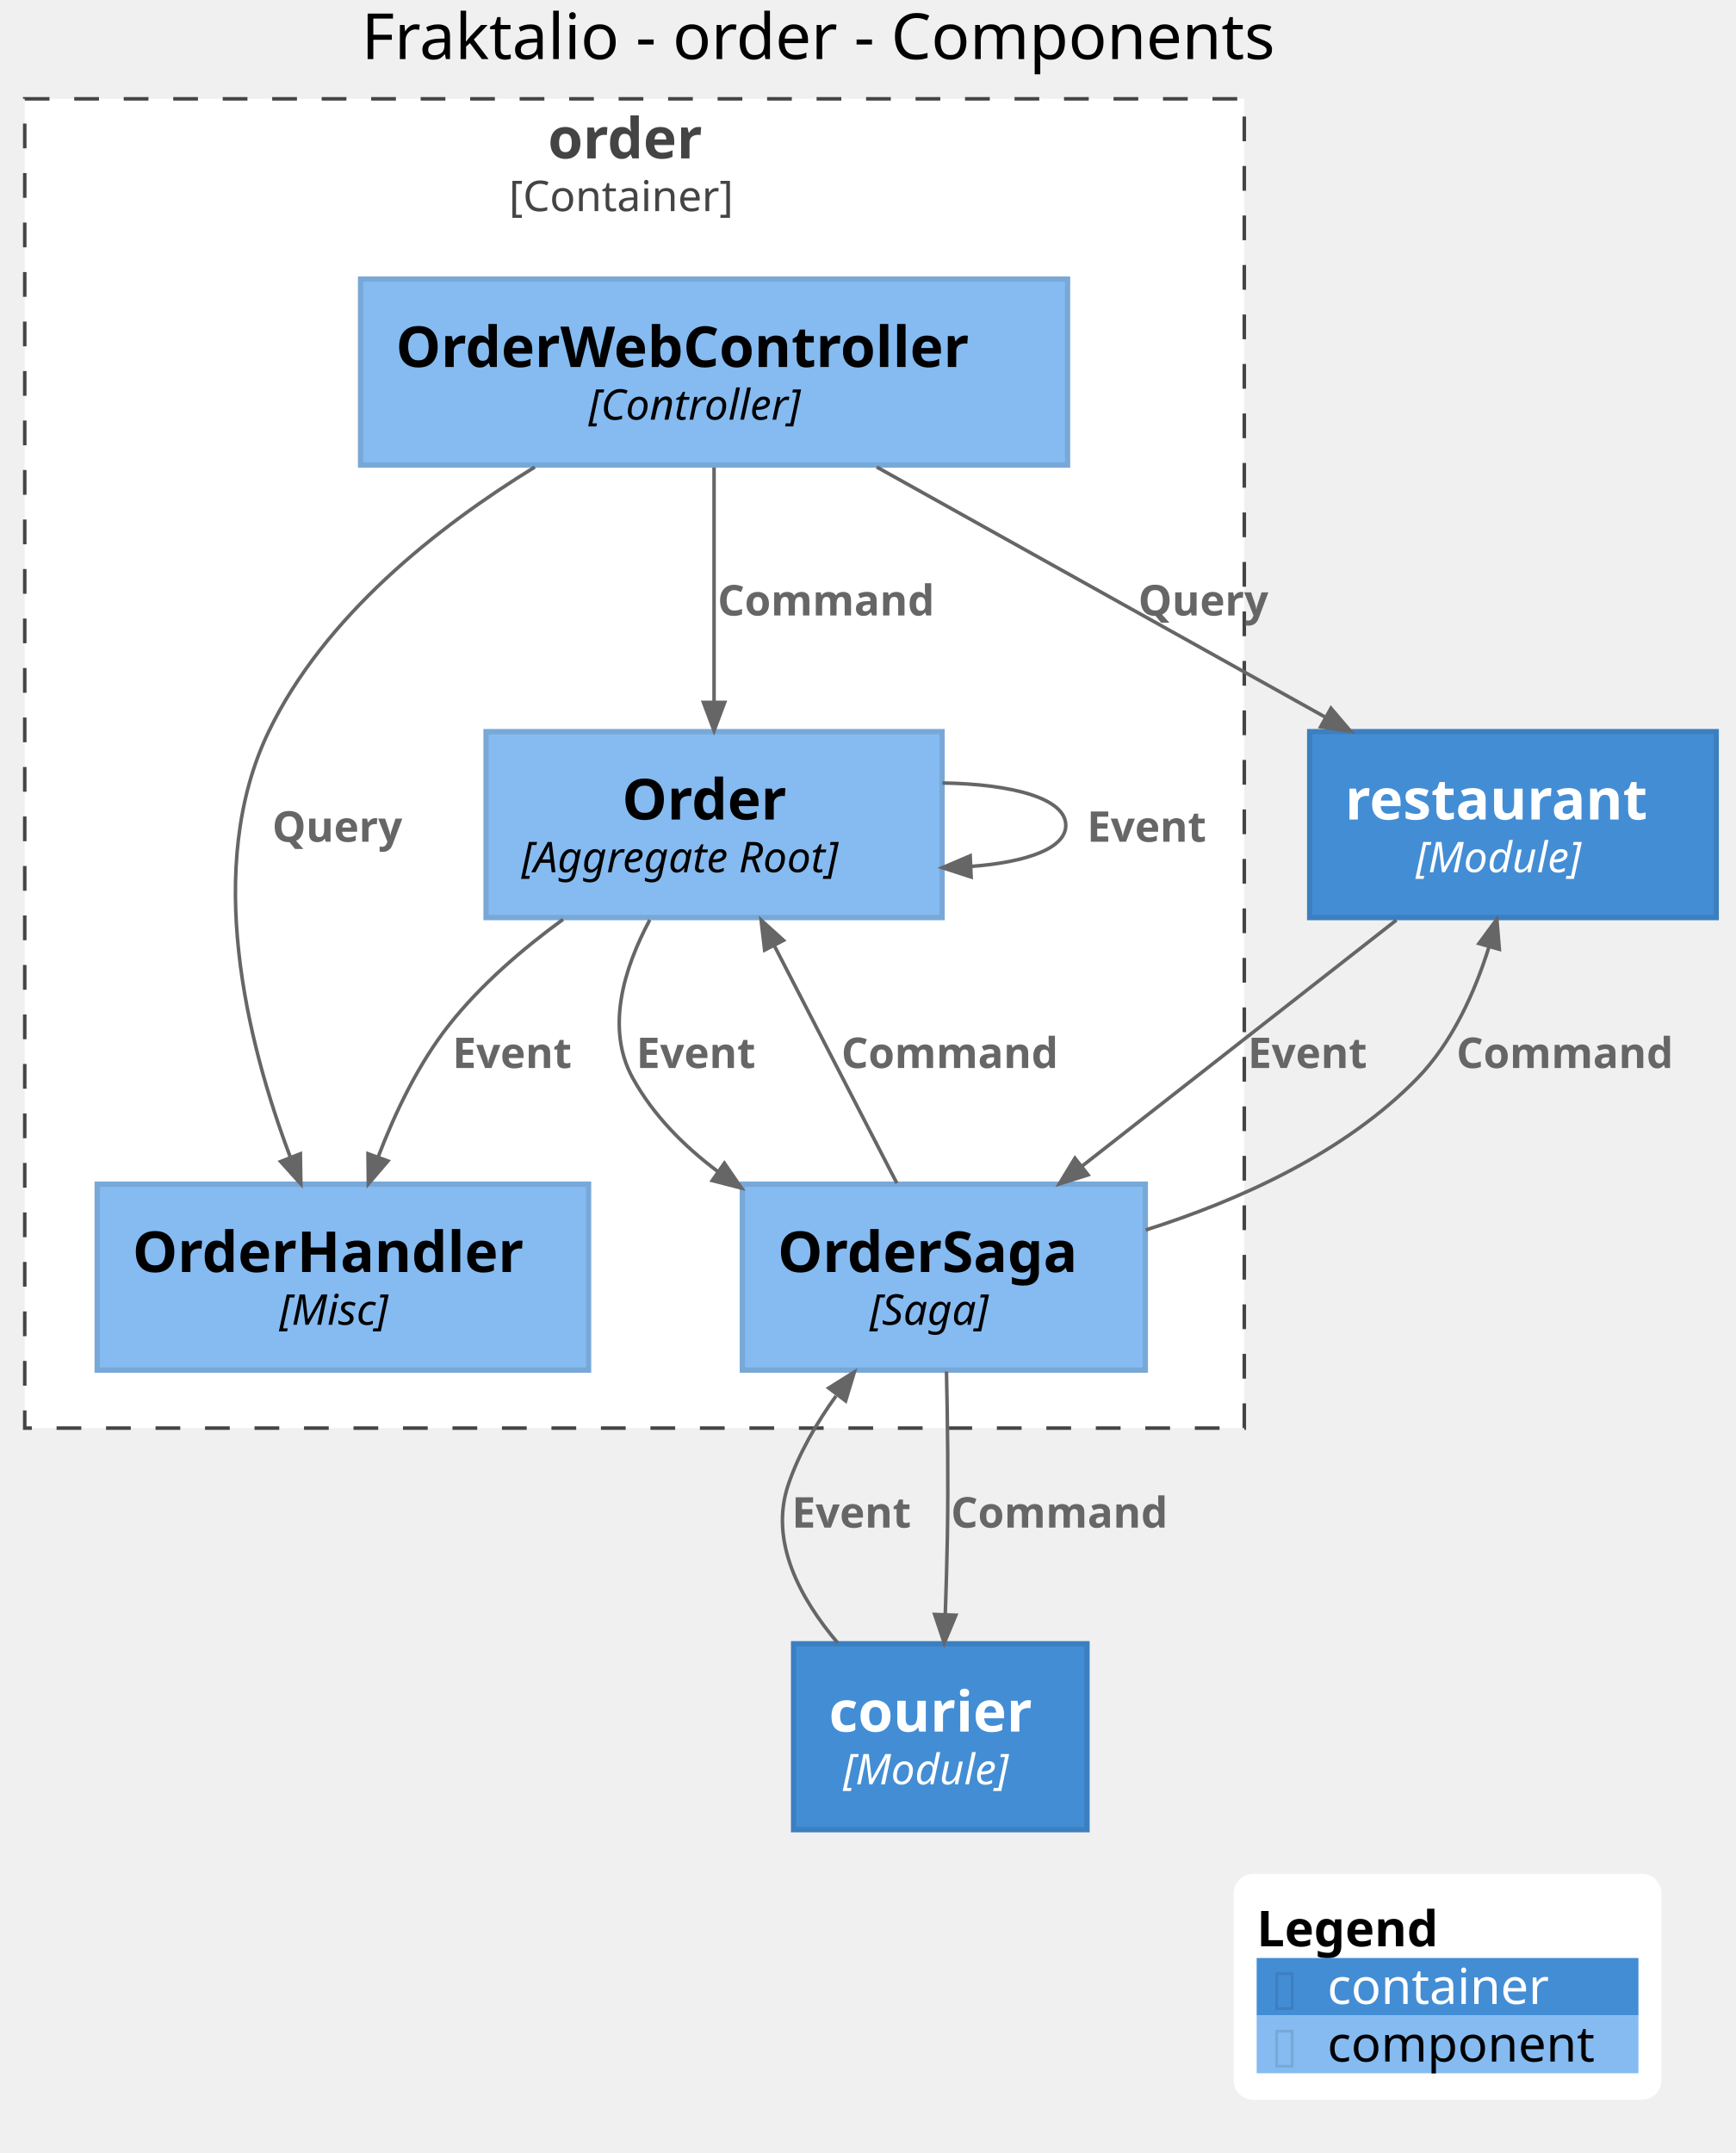
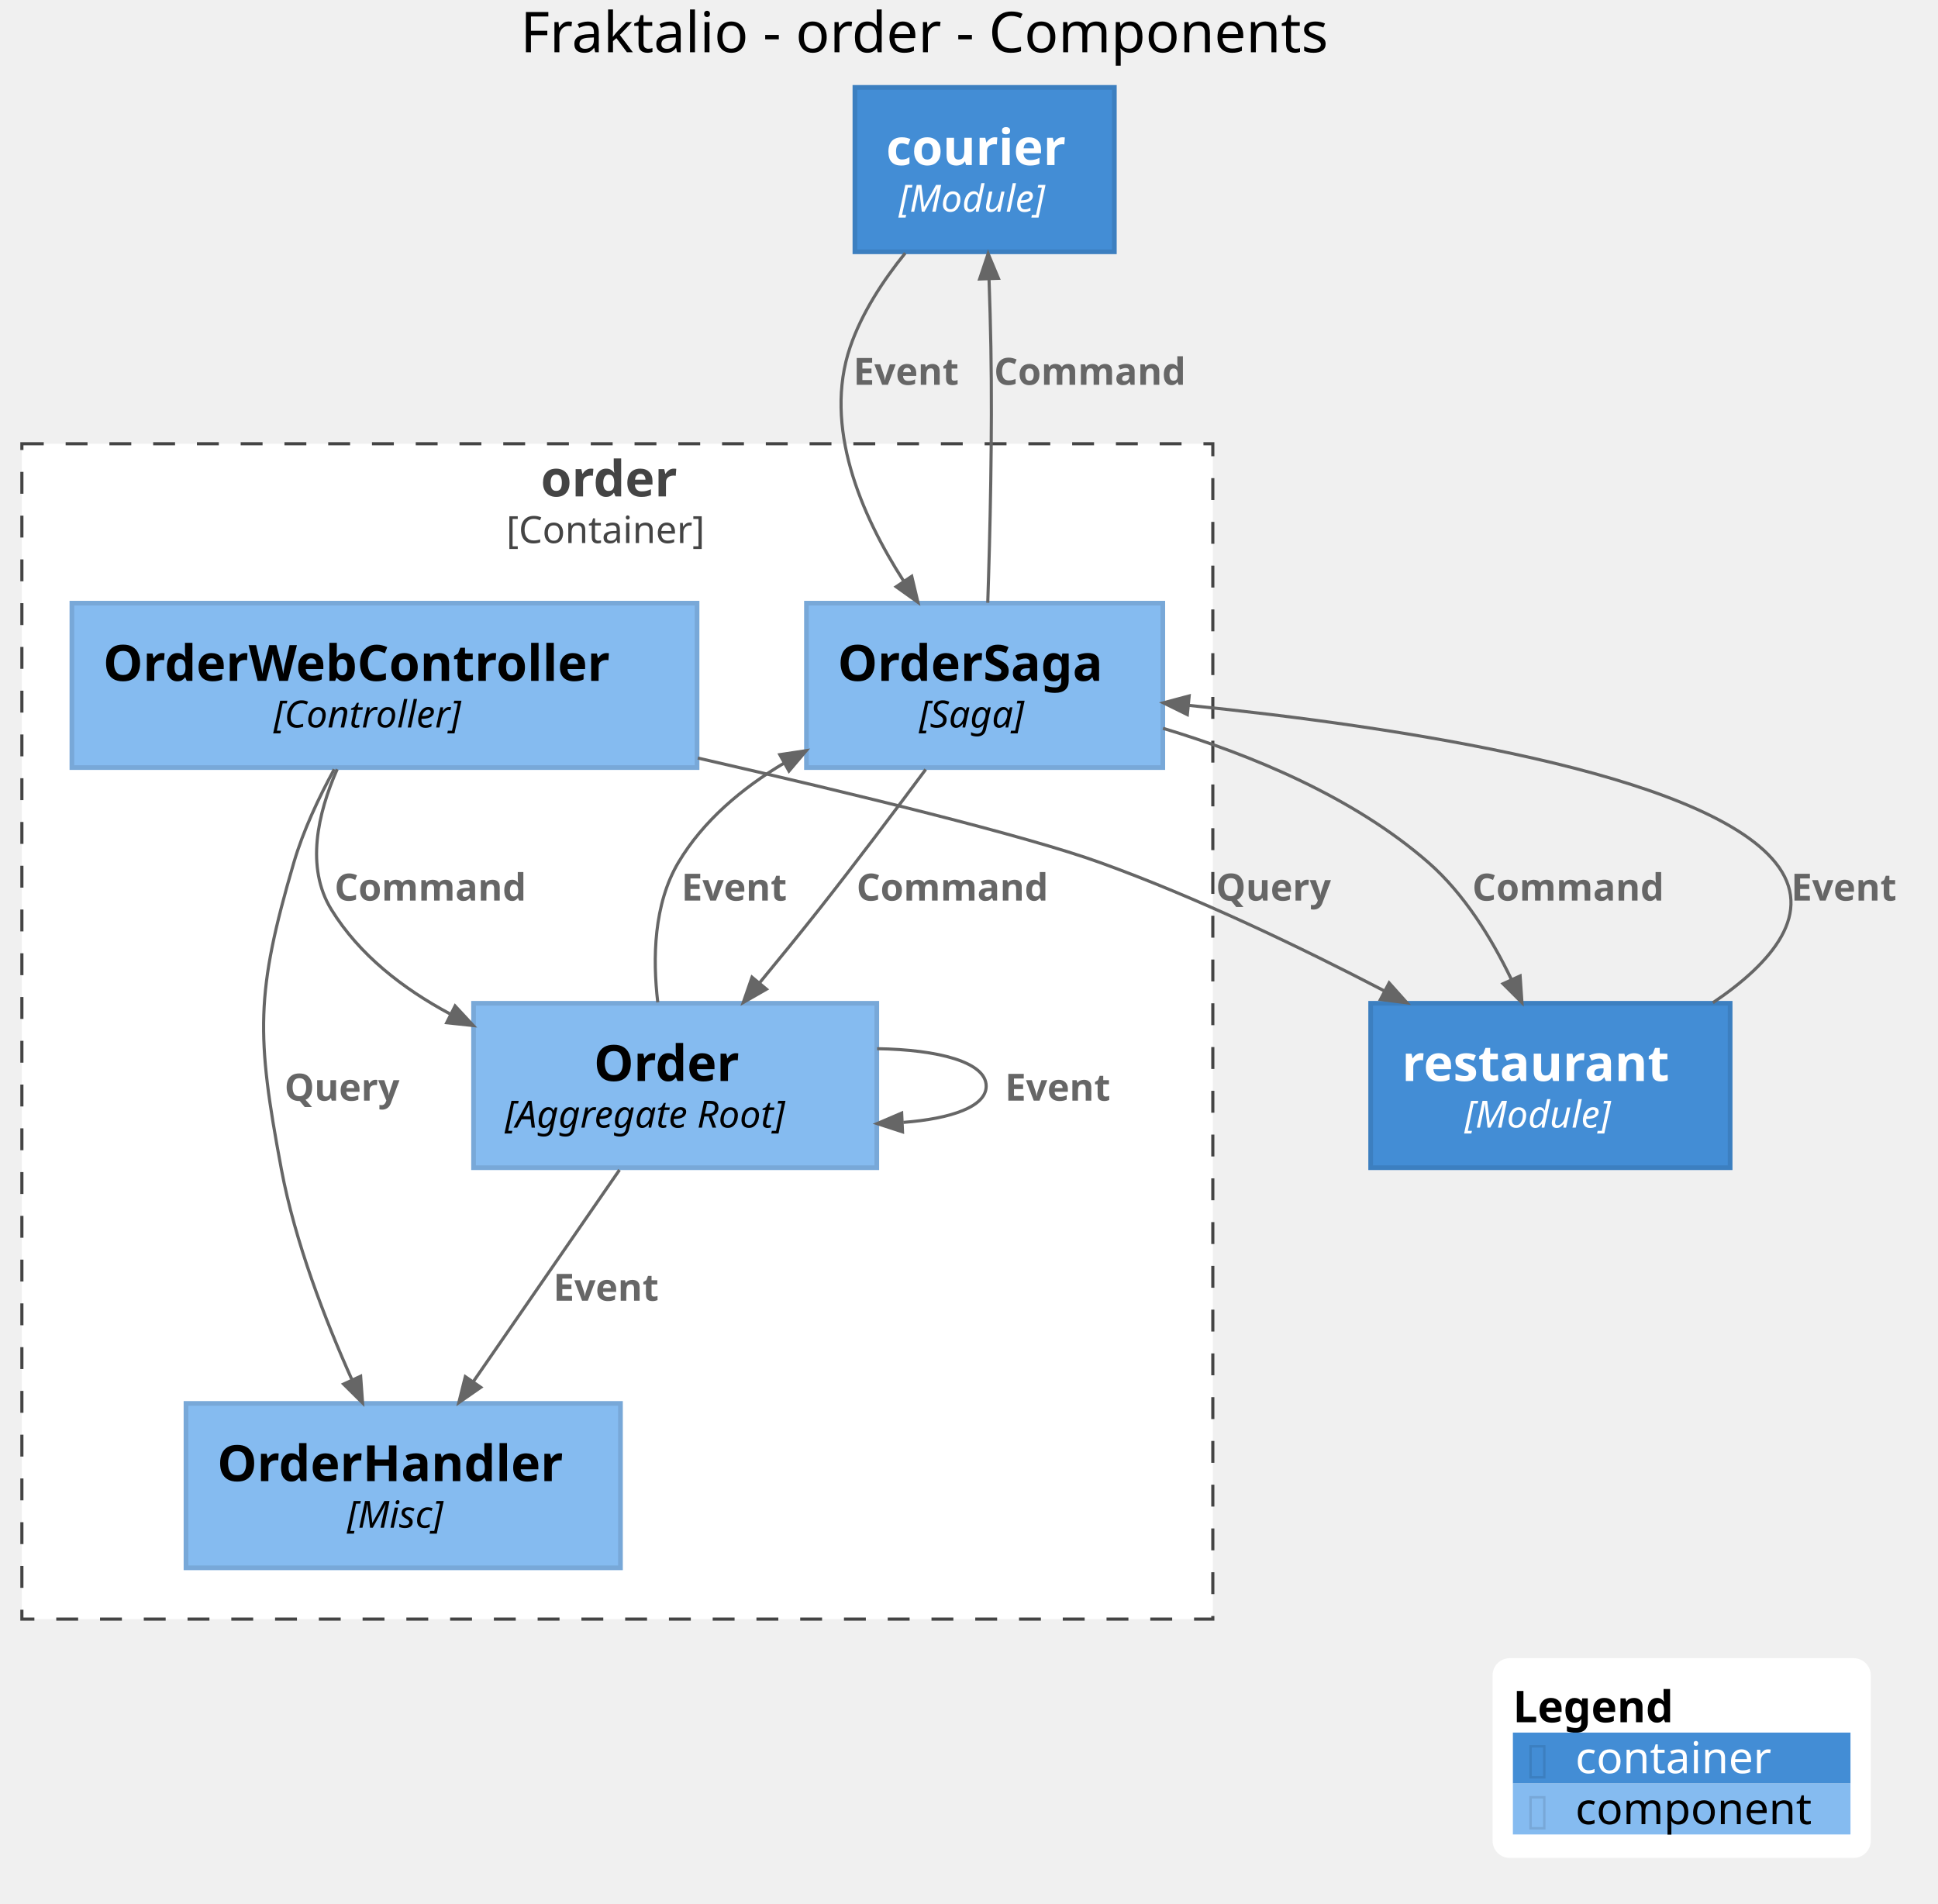
- <svg xmlns="http://www.w3.org/2000/svg" contentScriptType="application/ecmascript" contentStyleType="text/css" height="609px" preserveAspectRatio="none" style="width:491px;height:609px;background:#FFFFFF;" version="1.1" viewBox="0 0 491 609" width="491px" zoomAndPan="magnify">
+ <svg xmlns="http://www.w3.org/2000/svg" contentScriptType="application/ecmascript" contentStyleType="text/css" height="609px" preserveAspectRatio="none" style="width:620px;height:609px;background:#FFFFFF;" version="1.1" viewBox="0 0 620 609" width="620px" zoomAndPan="magnify">
  <defs />
  <g>
-     <text fill="#000000" font-family="sans-serif" font-size="18" lengthAdjust="spacing" textLength="274" x="102.25" y="16.708">Fraktalio - order - Components</text>
-     <rect fill="#FFFFFF" height="376" style="stroke:#444444;stroke-width:1.0;stroke-dasharray:7.0,7.0;" width="345" x="7" y="27.953" />
-     <text fill="#444444" font-family="sans-serif" font-size="16" font-weight="bold" lengthAdjust="spacing" textLength="49" x="155" y="44.805">order</text>
-     <text fill="#444444" font-family="sans-serif" font-size="12" lengthAdjust="spacing" textLength="71" x="144" y="59.717">[Container]</text>
-     <rect fill="#85BBF0" height="52.594" style="stroke:#78A8D8;stroke-width:1.5;" width="129" x="137.5" y="206.953" />
-     <text fill="#000000" font-family="sans-serif" font-size="16" font-weight="bold" lengthAdjust="spacing" textLength="52" x="176" y="231.805">Order</text>
-     <text fill="#000000" font-family="sans-serif" font-size="12" font-style="italic" lengthAdjust="spacing" textLength="109" x="147.5" y="246.717">[Aggregate Root]</text>
-     <rect fill="#85BBF0" height="52.594" style="stroke:#78A8D8;stroke-width:1.5;" width="139" x="27.5" y="334.953" />
-     <text fill="#000000" font-family="sans-serif" font-size="16" font-weight="bold" lengthAdjust="spacing" textLength="119" x="37.5" y="359.805">OrderHandler</text>
-     <text fill="#000000" font-family="sans-serif" font-size="12" font-style="italic" lengthAdjust="spacing" textLength="36" x="79" y="374.717">[Misc]</text>
-     <rect fill="#85BBF0" height="52.594" style="stroke:#78A8D8;stroke-width:1.5;" width="114" x="210" y="334.953" />
-     <text fill="#000000" font-family="sans-serif" font-size="16" font-weight="bold" lengthAdjust="spacing" textLength="94" x="220" y="359.805">OrderSaga</text>
-     <text fill="#000000" font-family="sans-serif" font-size="12" font-style="italic" lengthAdjust="spacing" textLength="42" x="246" y="374.717">[Saga]</text>
-     <rect fill="#85BBF0" height="52.594" style="stroke:#78A8D8;stroke-width:1.5;" width="200" x="102" y="78.953" />
-     <text fill="#000000" font-family="sans-serif" font-size="16" font-weight="bold" lengthAdjust="spacing" textLength="180" x="112" y="103.805">OrderWebController</text>
-     <text fill="#000000" font-family="sans-serif" font-size="12" font-style="italic" lengthAdjust="spacing" textLength="71" x="166.5" y="118.717">[Controller]</text>
-     <rect fill="#438DD5" height="52.594" style="stroke:#3C7FC0;stroke-width:1.5;" width="83" x="224.5" y="464.953" />
-     <text fill="#FFFFFF" font-family="sans-serif" font-size="16" font-weight="bold" lengthAdjust="spacing" textLength="63" x="234.5" y="489.805">courier</text>
-     <text fill="#FFFFFF" font-family="sans-serif" font-size="12" font-style="italic" lengthAdjust="spacing" textLength="55" x="238.5" y="504.717">[Module]</text>
-     <rect fill="#438DD5" height="52.594" style="stroke:#3C7FC0;stroke-width:1.5;" width="115" x="370.5" y="206.953" />
-     <text fill="#FFFFFF" font-family="sans-serif" font-size="16" font-weight="bold" lengthAdjust="spacing" textLength="95" x="380.5" y="231.805">restaurant</text>
-     <text fill="#FFFFFF" font-family="sans-serif" font-size="12" font-style="italic" lengthAdjust="spacing" textLength="55" x="400.5" y="246.717">[Module]</text>
-     <path d="M159.29,260.043 C147.72,268.483 135.93,278.633 127,289.953 C118.33,300.933 111.73,314.793 106.95,327.313 " fill="none" id="Fraktalio.order.Order-to-Fraktalio.order.OrderHandler" style="stroke:#666666;stroke-width:1.0;" />
-     <polygon fill="#666666" points="104.2,334.893,109.746,328.394,104.105,326.35,104.2,334.893" style="stroke:#666666;stroke-width:1.0;" />
-     <text fill="#666666" font-family="sans-serif" font-size="12" font-weight="bold" lengthAdjust="spacing" textLength="39" x="128" y="302.092">Event</text>
-     <path d="M266.6,221.473 C286.19,221.773 301.5,225.763 301.5,233.453 C301.5,240.003 290.4,243.863 275,245.053 " fill="none" id="Fraktalio.order.Order-to-Fraktalio.order.Order" style="stroke:#666666;stroke-width:1.0;" />
-     <polygon fill="#666666" points="266.6,245.433,274.726,248.073,274.458,242.079,266.6,245.433" style="stroke:#666666;stroke-width:1.0;" />
-     <text fill="#666666" font-family="sans-serif" font-size="12" font-weight="bold" lengthAdjust="spacing" textLength="39" x="307.5" y="238.092">Event</text>
-     <path d="M236.98,464.723 C226.14,451.933 217.62,435.843 223,419.953 C225.99,411.113 230.96,402.563 236.49,394.873 " fill="none" id="Fraktalio.courier-to-Fraktalio.order.OrderSaga" style="stroke:#666666;stroke-width:1.0;" />
-     <polygon fill="#666666" points="241.69,388.083,234.449,392.619,239.217,396.261,241.69,388.083" style="stroke:#666666;stroke-width:1.0;" />
-     <text fill="#666666" font-family="sans-serif" font-size="12" font-weight="bold" lengthAdjust="spacing" textLength="39" x="224" y="432.092">Event</text>
-     <path d="M267.75,387.953 C268.06,401.853 268.28,419.343 268,434.953 C267.87,441.953 267.66,449.443 267.41,456.583 " fill="none" id="Fraktalio.order.OrderSaga-to-Fraktalio.courier" style="stroke:#666666;stroke-width:1.0;" />
-     <polygon fill="#666666" points="267.12,464.763,270.404,456.875,264.407,456.661,267.12,464.763" style="stroke:#666666;stroke-width:1.0;" />
-     <text fill="#666666" font-family="sans-serif" font-size="12" font-weight="bold" lengthAdjust="spacing" textLength="69" x="269" y="432.092">Command</text>
-     <path d="M395.03,260.253 C369.22,280.453 333.26,308.593 306.02,329.913 " fill="none" id="Fraktalio.restaurant-to-Fraktalio.order.OrderSaga" style="stroke:#666666;stroke-width:1.0;" />
-     <polygon fill="#666666" points="299.65,334.903,307.796,332.325,304.092,327.605,299.65,334.903" style="stroke:#666666;stroke-width:1.0;" />
-     <text fill="#666666" font-family="sans-serif" font-size="12" font-weight="bold" lengthAdjust="spacing" textLength="39" x="353" y="302.092">Event</text>
-     <path d="M324.1,347.913 C350.44,339.583 380.36,326.153 401,304.953 C410.84,294.843 417.18,280.763 421.22,267.853 " fill="none" id="Fraktalio.order.OrderSaga-to-Fraktalio.restaurant" style="stroke:#666666;stroke-width:1.0;" />
-     <polygon fill="#666666" points="423.45,260.003,418.38,266.88,424.151,268.518,423.45,260.003" style="stroke:#666666;stroke-width:1.0;" />
-     <text fill="#666666" font-family="sans-serif" font-size="12" font-weight="bold" lengthAdjust="spacing" textLength="69" x="412" y="302.092">Command</text>
-     <path d="M183.81,260.203 C176.44,273.993 171.29,290.973 179,304.953 C184.74,315.363 193.35,324.083 202.96,331.303 " fill="none" id="Fraktalio.order.Order-to-Fraktalio.order.OrderSaga" style="stroke:#666666;stroke-width:1.0;" />
-     <polygon fill="#666666" points="209.76,336.063,204.923,329.02,201.485,333.937,209.76,336.063" style="stroke:#666666;stroke-width:1.0;" />
-     <text fill="#666666" font-family="sans-serif" font-size="12" font-weight="bold" lengthAdjust="spacing" textLength="39" x="180" y="302.092">Event</text>
-     <path d="M253.71,334.683 C243.68,315.243 229.84,288.423 219.01,267.423 " fill="none" id="Fraktalio.order.OrderSaga-to-Fraktalio.order.Order" style="stroke:#666666;stroke-width:1.0;" />
-     <polygon fill="#666666" points="215.31,260.253,216.313,268.738,221.645,265.986,215.31,260.253" style="stroke:#666666;stroke-width:1.0;" />
-     <text fill="#666666" font-family="sans-serif" font-size="12" font-weight="bold" lengthAdjust="spacing" textLength="69" x="238" y="302.092">Command</text>
-     <path d="M202,132.253 C202,151.363 202,177.593 202,198.413 " fill="none" id="Fraktalio.order.OrderWebController-to-Fraktalio.order.Order" style="stroke:#666666;stroke-width:1.0;" />
-     <polygon fill="#666666" points="202,206.683,205,198.683,199,198.683,202,206.683" style="stroke:#666666;stroke-width:1.0;" />
-     <text fill="#666666" font-family="sans-serif" font-size="12" font-weight="bold" lengthAdjust="spacing" textLength="69" x="203" y="174.092">Command</text>
-     <path d="M248.01,132.103 C284.82,152.623 336.48,181.433 375.02,202.913 " fill="none" id="Fraktalio.order.OrderWebController-to-Fraktalio.restaurant" style="stroke:#666666;stroke-width:1.0;" />
-     <polygon fill="#666666" points="382.06,206.843,376.521,200.337,373.609,205.583,382.06,206.843" style="stroke:#666666;stroke-width:1.0;" />
-     <text fill="#666666" font-family="sans-serif" font-size="12" font-weight="bold" lengthAdjust="spacing" textLength="42" x="322" y="174.092">Query</text>
-     <path d="M151.3,132.103 C123.53,149.163 91.66,174.433 76,206.953 C57.55,245.263 69.9,294.803 82.04,327.083 " fill="none" id="Fraktalio.order.OrderWebController-to-Fraktalio.order.OrderHandler" style="stroke:#666666;stroke-width:1.0;" />
-     <polygon fill="#666666" points="85.11,334.903,84.972,326.36,79.389,328.557,85.11,334.903" style="stroke:#666666;stroke-width:1.0;" />
-     <text fill="#666666" font-family="sans-serif" font-size="12" font-weight="bold" lengthAdjust="spacing" textLength="42" x="77" y="238.092">Query</text>
-     <rect fill="#FFFFFF" height="62.891" rx="5" ry="5" style="stroke:#FFFFFF;stroke-width:1.0;" width="120" x="349.5" y="530.547" />
-     <rect height="16.297" style="stroke:none;stroke-width:1.0;fill:none;" width="108" x="355.5" y="537.547" />
-     <text fill="#000000" font-family="sans-serif" font-size="14" font-weight="bold" lengthAdjust="spacing" textLength="59" x="355.5" y="550.542">Legend</text>
-     <text fill="#FFFFFF" font-family="sans-serif" font-size="14" lengthAdjust="spacing" textLength="0" x="418.5" y="550.542" />
-     <rect fill="#438DD5" height="16.297" style="stroke:none;stroke-width:1.0;" width="108" x="355.5" y="553.844" />
-     <text fill="#3C7FC0" font-family="sans-serif" font-size="14" lengthAdjust="spacing" textLength="8" x="359.5" y="566.839">▯</text>
-     <text fill="#FFFFFF" font-family="sans-serif" font-size="14" lengthAdjust="spacing" textLength="0" x="371.5" y="566.839" />
-     <text fill="#FFFFFF" font-family="sans-serif" font-size="14" lengthAdjust="spacing" textLength="65" x="375.5" y="566.839">container</text>
-     <text fill="#FFFFFF" font-family="sans-serif" font-size="14" lengthAdjust="spacing" textLength="0" x="448.5" y="566.839" />
-     <rect fill="#85BBF0" height="16.297" style="stroke:none;stroke-width:1.0;" width="108" x="355.5" y="570.141" />
-     <text fill="#78A8D8" font-family="sans-serif" font-size="14" lengthAdjust="spacing" textLength="8" x="359.5" y="583.136">▯</text>
-     <text fill="#FFFFFF" font-family="sans-serif" font-size="14" lengthAdjust="spacing" textLength="0" x="371.5" y="583.136" />
-     <text fill="#000000" font-family="sans-serif" font-size="14" lengthAdjust="spacing" textLength="80" x="375.5" y="583.136">component</text>
-     <text fill="#FFFFFF" font-family="sans-serif" font-size="14" lengthAdjust="spacing" textLength="0" x="463.5" y="583.136" />
-     <line style="stroke:#00000000;stroke-width:1.0;" x1="355.5" x2="463.5" y1="537.547" y2="537.547" />
-     <line style="stroke:#00000000;stroke-width:1.0;" x1="355.5" x2="463.5" y1="553.844" y2="553.844" />
-     <line style="stroke:#00000000;stroke-width:1.0;" x1="355.5" x2="463.5" y1="570.141" y2="570.141" />
-     <line style="stroke:#00000000;stroke-width:1.0;" x1="355.5" x2="463.5" y1="586.438" y2="586.438" />
-     <line style="stroke:#00000000;stroke-width:1.0;" x1="355.5" x2="355.5" y1="537.547" y2="586.438" />
-     <line style="stroke:#00000000;stroke-width:1.0;" x1="463.5" x2="463.5" y1="537.547" y2="586.438" />
+     <text fill="#000000" font-family="sans-serif" font-size="18" lengthAdjust="spacing" textLength="274" x="166.5" y="16.708">Fraktalio - order - Components</text>
+     <rect fill="#FFFFFF" height="376" style="stroke:#444444;stroke-width:1.0;stroke-dasharray:7.0,7.0;" width="381" x="7" y="141.953" />
+     <text fill="#444444" font-family="sans-serif" font-size="16" font-weight="bold" lengthAdjust="spacing" textLength="49" x="173" y="158.805">order</text>
+     <text fill="#444444" font-family="sans-serif" font-size="12" lengthAdjust="spacing" textLength="71" x="162" y="173.717">[Container]</text>
+     <rect fill="#85BBF0" height="52.594" style="stroke:#78A8D8;stroke-width:1.5;" width="114" x="258" y="192.953" />
+     <text fill="#000000" font-family="sans-serif" font-size="16" font-weight="bold" lengthAdjust="spacing" textLength="94" x="268" y="217.805">OrderSaga</text>
+     <text fill="#000000" font-family="sans-serif" font-size="12" font-style="italic" lengthAdjust="spacing" textLength="42" x="294" y="232.717">[Saga]</text>
+     <rect fill="#85BBF0" height="52.594" style="stroke:#78A8D8;stroke-width:1.5;" width="129" x="151.5" y="320.953" />
+     <text fill="#000000" font-family="sans-serif" font-size="16" font-weight="bold" lengthAdjust="spacing" textLength="52" x="190" y="345.805">Order</text>
+     <text fill="#000000" font-family="sans-serif" font-size="12" font-style="italic" lengthAdjust="spacing" textLength="109" x="161.5" y="360.717">[Aggregate Root]</text>
+     <rect fill="#85BBF0" height="52.594" style="stroke:#78A8D8;stroke-width:1.5;" width="139" x="59.5" y="448.953" />
+     <text fill="#000000" font-family="sans-serif" font-size="16" font-weight="bold" lengthAdjust="spacing" textLength="119" x="69.5" y="473.805">OrderHandler</text>
+     <text fill="#000000" font-family="sans-serif" font-size="12" font-style="italic" lengthAdjust="spacing" textLength="36" x="111" y="488.717">[Misc]</text>
+     <rect fill="#85BBF0" height="52.594" style="stroke:#78A8D8;stroke-width:1.5;" width="200" x="23" y="192.953" />
+     <text fill="#000000" font-family="sans-serif" font-size="16" font-weight="bold" lengthAdjust="spacing" textLength="180" x="33" y="217.805">OrderWebController</text>
+     <text fill="#000000" font-family="sans-serif" font-size="12" font-style="italic" lengthAdjust="spacing" textLength="71" x="87.5" y="232.717">[Controller]</text>
+     <rect fill="#438DD5" height="52.594" style="stroke:#3C7FC0;stroke-width:1.5;" width="83" x="273.5" y="27.953" />
+     <text fill="#FFFFFF" font-family="sans-serif" font-size="16" font-weight="bold" lengthAdjust="spacing" textLength="63" x="283.5" y="52.805">courier</text>
+     <text fill="#FFFFFF" font-family="sans-serif" font-size="12" font-style="italic" lengthAdjust="spacing" textLength="55" x="287.5" y="67.717">[Module]</text>
+     <rect fill="#438DD5" height="52.594" style="stroke:#3C7FC0;stroke-width:1.5;" width="115" x="438.5" y="320.953" />
+     <text fill="#FFFFFF" font-family="sans-serif" font-size="16" font-weight="bold" lengthAdjust="spacing" textLength="95" x="448.5" y="345.805">restaurant</text>
+     <text fill="#FFFFFF" font-family="sans-serif" font-size="12" font-style="italic" lengthAdjust="spacing" textLength="55" x="468.5" y="360.717">[Module]</text>
+     <path d="M547.98,320.773 C566.89,308.003 580.83,291.903 568,275.953 C544.84,247.163 447.18,232.463 380.19,225.633 " fill="none" id="Fraktalio.restaurant-to-Fraktalio.order.OrderSaga" style="stroke:#666666;stroke-width:1.0;" />
+     <polygon fill="#666666" points="372.18,224.833,379.846,228.605,380.436,222.634,372.18,224.833" style="stroke:#666666;stroke-width:1.0;" />
+     <text fill="#666666" font-family="sans-serif" font-size="12" font-weight="bold" lengthAdjust="spacing" textLength="39" x="573" y="288.092">Event</text>
+     <path d="M372.06,232.983 C400.13,241.413 433,254.943 457,275.953 C468.44,285.963 477.19,300.183 483.48,313.223 " fill="none" id="Fraktalio.order.OrderSaga-to-Fraktalio.restaurant" style="stroke:#666666;stroke-width:1.0;" />
+     <polygon fill="#666666" points="486.9,320.733,486.312,312.209,480.852,314.698,486.9,320.733" style="stroke:#666666;stroke-width:1.0;" />
+     <text fill="#666666" font-family="sans-serif" font-size="12" font-weight="bold" lengthAdjust="spacing" textLength="69" x="471" y="288.092">Command</text>
+     <path d="M280.6,335.473 C300.19,335.773 315.5,339.763 315.5,347.453 C315.5,354.003 304.4,357.863 289,359.053 " fill="none" id="Fraktalio.order.Order-to-Fraktalio.order.Order" style="stroke:#666666;stroke-width:1.0;" />
+     <polygon fill="#666666" points="280.6,359.433,288.726,362.073,288.458,356.079,280.6,359.433" style="stroke:#666666;stroke-width:1.0;" />
+     <text fill="#666666" font-family="sans-serif" font-size="12" font-weight="bold" lengthAdjust="spacing" textLength="39" x="321.5" y="352.092">Event</text>
+     <path d="M198.18,374.253 C184.64,393.873 165.91,420.993 151.36,442.073 " fill="none" id="Fraktalio.order.Order-to-Fraktalio.order.OrderHandler" style="stroke:#666666;stroke-width:1.0;" />
+     <polygon fill="#666666" points="146.79,448.683,153.802,443.801,148.863,440.394,146.79,448.683" style="stroke:#666666;stroke-width:1.0;" />
+     <text fill="#666666" font-family="sans-serif" font-size="12" font-weight="bold" lengthAdjust="spacing" textLength="39" x="177" y="416.092">Event</text>
+     <path d="M210.43,320.643 C208.77,306.513 209.14,289.223 217,275.953 C224.94,262.563 237.41,252.123 250.84,244.113 " fill="none" id="Fraktalio.order.Order-to-Fraktalio.order.OrderSaga" style="stroke:#666666;stroke-width:1.0;" />
+     <polygon fill="#666666" points="257.93,240.133,249.482,241.413,252.407,246.652,257.93,240.133" style="stroke:#666666;stroke-width:1.0;" />
+     <text fill="#666666" font-family="sans-serif" font-size="12" font-weight="bold" lengthAdjust="spacing" textLength="39" x="218" y="288.092">Event</text>
+     <path d="M296.15,246.133 C286.16,259.593 273.58,276.293 262,290.953 C255.94,298.623 249.3,306.783 242.99,314.423 " fill="none" id="Fraktalio.order.OrderSaga-to-Fraktalio.order.Order" style="stroke:#666666;stroke-width:1.0;" />
+     <polygon fill="#666666" points="237.79,320.683,245.203,316.436,240.583,312.608,237.79,320.683" style="stroke:#666666;stroke-width:1.0;" />
+     <text fill="#666666" font-family="sans-serif" font-size="12" font-weight="bold" lengthAdjust="spacing" textLength="69" x="274" y="288.092">Command</text>
+     <path d="M289.59,80.973 C282.49,89.753 275.71,100.113 272,110.953 C263.29,136.413 275.45,164.643 289.03,185.783 " fill="none" id="Fraktalio.courier-to-Fraktalio.order.OrderSaga" style="stroke:#666666;stroke-width:1.0;" />
+     <polygon fill="#666666" points="293.66,192.663,291.682,184.351,286.704,187.702,293.66,192.663" style="stroke:#666666;stroke-width:1.0;" />
+     <text fill="#666666" font-family="sans-serif" font-size="12" font-weight="bold" lengthAdjust="spacing" textLength="39" x="273" y="123.092">Event</text>
+     <path d="M316,192.823 C316.73,171.043 317.5,138.953 317,110.953 C316.87,103.953 316.66,96.463 316.41,89.323 " fill="none" id="Fraktalio.order.OrderSaga-to-Fraktalio.courier" style="stroke:#666666;stroke-width:1.0;" />
+     <polygon fill="#666666" points="316.12,81.143,313.407,89.245,319.404,89.031,316.12,81.143" style="stroke:#666666;stroke-width:1.0;" />
+     <text fill="#666666" font-family="sans-serif" font-size="12" font-weight="bold" lengthAdjust="spacing" textLength="69" x="318" y="123.092">Command</text>
+     <path d="M107.87,246.073 C101.67,260.153 97.68,277.443 106,290.953 C114.91,305.433 128.9,316.273 143.94,324.333 " fill="none" id="Fraktalio.order.OrderWebController-to-Fraktalio.order.Order" style="stroke:#666666;stroke-width:1.0;" />
+     <polygon fill="#666666" points="151.4,328.073,145.591,321.808,142.904,327.172,151.4,328.073" style="stroke:#666666;stroke-width:1.0;" />
+     <text fill="#666666" font-family="sans-serif" font-size="12" font-weight="bold" lengthAdjust="spacing" textLength="69" x="107" y="288.092">Command</text>
+     <path d="M106.92,246.093 C101.95,255.203 97,265.733 94,275.953 C81.74,317.783 81.98,331.103 90,373.953 C94.38,397.343 104.03,422.283 112.63,441.463 " fill="none" id="Fraktalio.order.OrderWebController-to-Fraktalio.order.OrderHandler" style="stroke:#666666;stroke-width:1.0;" />
+     <polygon fill="#666666" points="115.99,448.783,115.374,440.261,109.923,442.767,115.99,448.783" style="stroke:#666666;stroke-width:1.0;" />
+     <text fill="#666666" font-family="sans-serif" font-size="12" font-weight="bold" lengthAdjust="spacing" textLength="42" x="91" y="352.092">Query</text>
+     <path d="M223.24,242.493 C273.23,253.943 328.05,267.303 352,275.953 C382.99,287.143 416.11,303.063 442.76,316.933 " fill="none" id="Fraktalio.order.OrderWebController-to-Fraktalio.restaurant" style="stroke:#666666;stroke-width:1.0;" />
+     <polygon fill="#666666" points="450.1,320.793,444.407,314.422,441.622,319.736,450.1,320.793" style="stroke:#666666;stroke-width:1.0;" />
+     <text fill="#666666" font-family="sans-serif" font-size="12" font-weight="bold" lengthAdjust="spacing" textLength="42" x="389" y="288.092">Query</text>
+     <rect fill="#FFFFFF" height="62.891" rx="5" ry="5" style="stroke:#FFFFFF;stroke-width:1.0;" width="120" x="478" y="530.953" />
+     <rect height="16.297" style="stroke:none;stroke-width:1.0;fill:none;" width="108" x="484" y="537.953" />
+     <text fill="#000000" font-family="sans-serif" font-size="14" font-weight="bold" lengthAdjust="spacing" textLength="59" x="484" y="550.948">Legend</text>
+     <text fill="#FFFFFF" font-family="sans-serif" font-size="14" lengthAdjust="spacing" textLength="0" x="547" y="550.948" />
+     <rect fill="#438DD5" height="16.297" style="stroke:none;stroke-width:1.0;" width="108" x="484" y="554.25" />
+     <text fill="#3C7FC0" font-family="sans-serif" font-size="14" lengthAdjust="spacing" textLength="8" x="488" y="567.245">▯</text>
+     <text fill="#FFFFFF" font-family="sans-serif" font-size="14" lengthAdjust="spacing" textLength="0" x="500" y="567.245" />
+     <text fill="#FFFFFF" font-family="sans-serif" font-size="14" lengthAdjust="spacing" textLength="65" x="504" y="567.245">container</text>
+     <text fill="#FFFFFF" font-family="sans-serif" font-size="14" lengthAdjust="spacing" textLength="0" x="577" y="567.245" />
+     <rect fill="#85BBF0" height="16.297" style="stroke:none;stroke-width:1.0;" width="108" x="484" y="570.547" />
+     <text fill="#78A8D8" font-family="sans-serif" font-size="14" lengthAdjust="spacing" textLength="8" x="488" y="583.542">▯</text>
+     <text fill="#FFFFFF" font-family="sans-serif" font-size="14" lengthAdjust="spacing" textLength="0" x="500" y="583.542" />
+     <text fill="#000000" font-family="sans-serif" font-size="14" lengthAdjust="spacing" textLength="80" x="504" y="583.542">component</text>
+     <text fill="#FFFFFF" font-family="sans-serif" font-size="14" lengthAdjust="spacing" textLength="0" x="592" y="583.542" />
+     <line style="stroke:#00000000;stroke-width:1.0;" x1="484" x2="592" y1="537.953" y2="537.953" />
+     <line style="stroke:#00000000;stroke-width:1.0;" x1="484" x2="592" y1="554.25" y2="554.25" />
+     <line style="stroke:#00000000;stroke-width:1.0;" x1="484" x2="592" y1="570.547" y2="570.547" />
+     <line style="stroke:#00000000;stroke-width:1.0;" x1="484" x2="592" y1="586.844" y2="586.844" />
+     <line style="stroke:#00000000;stroke-width:1.0;" x1="484" x2="484" y1="537.953" y2="586.844" />
+     <line style="stroke:#00000000;stroke-width:1.0;" x1="592" x2="592" y1="537.953" y2="586.844" />
  </g>
</svg>
